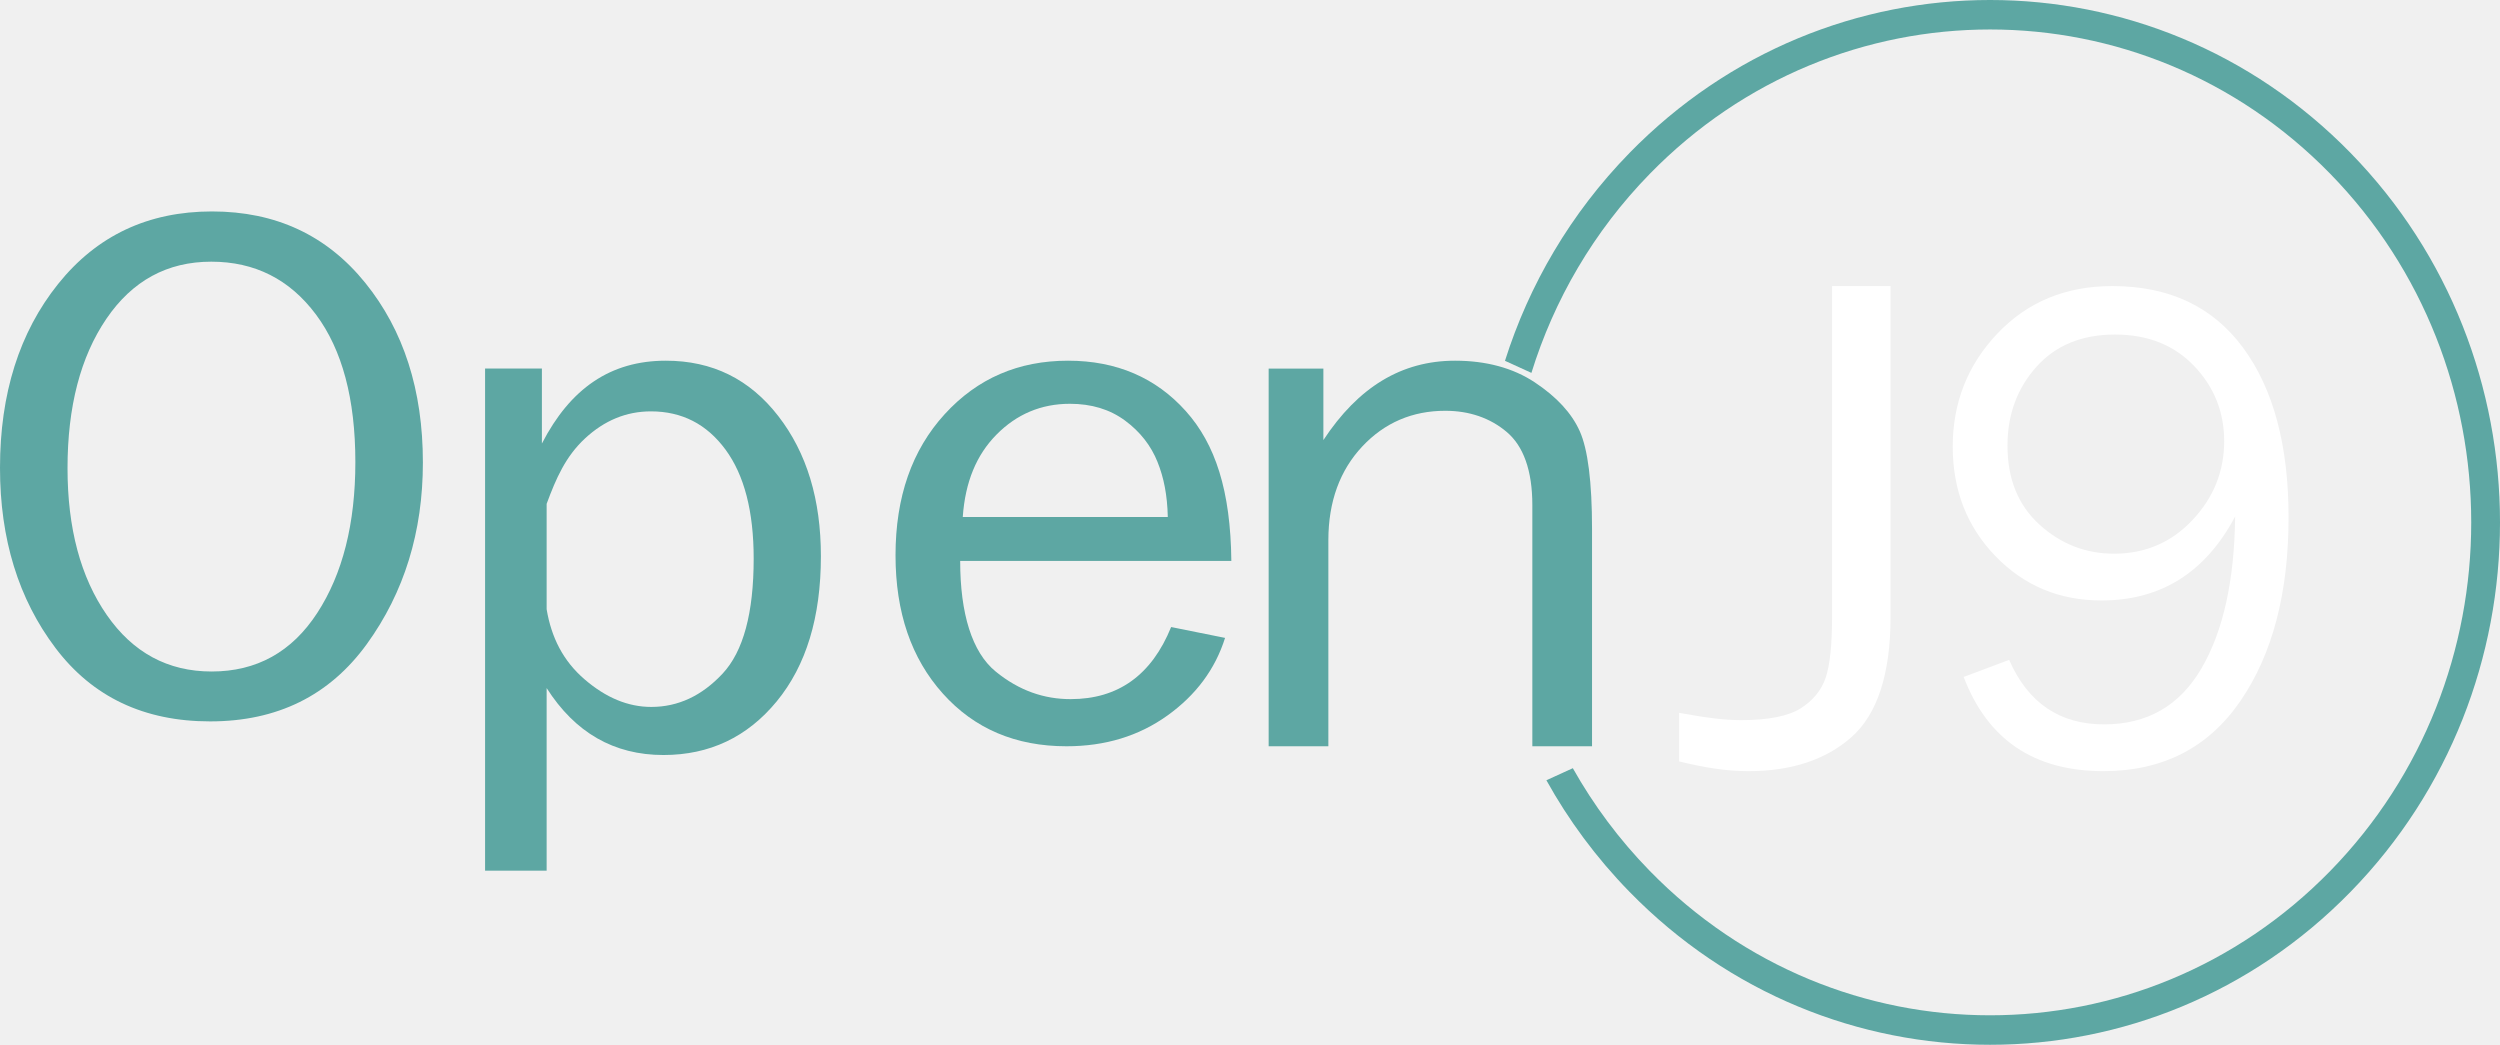
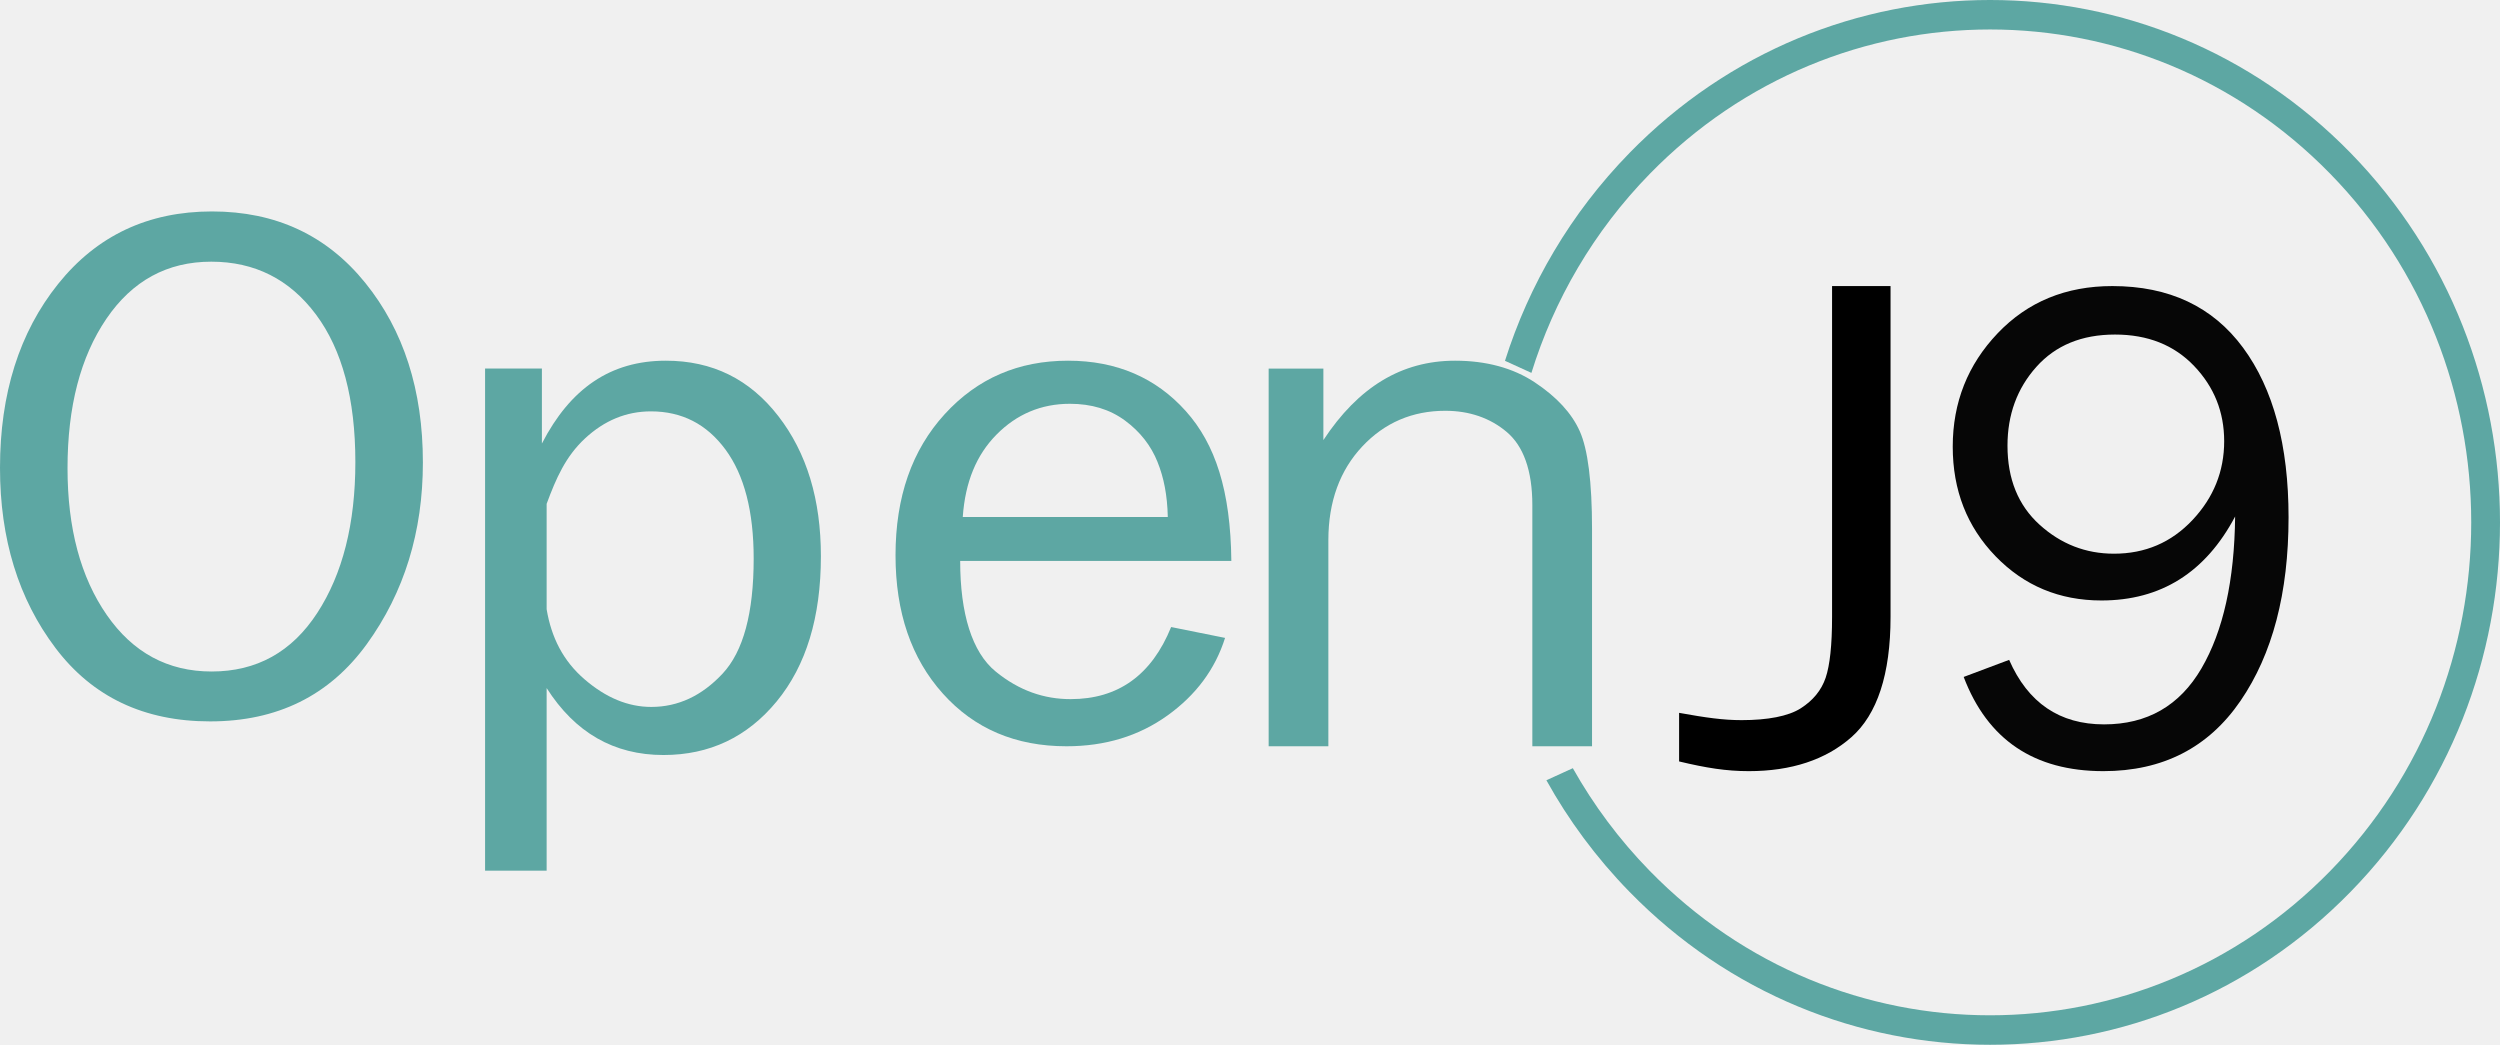
<svg xmlns="http://www.w3.org/2000/svg" width="201px" height="84px" viewBox="0 0 201 84" version="1.1">
  <g id="Page-1" stroke="none" stroke-width="1" fill="none" fill-rule="evenodd">
-     <g id="Group-13">
-       <g id="Logo" />
-       <path d="M25.507,49.282 C23.464,52.421 20.634,53.989 17.015,53.989 C13.497,53.989 10.687,52.473 8.583,49.441 C6.481,46.408 5.429,42.477 5.429,37.645 C5.429,32.697 6.47,28.692 8.553,25.631 C10.636,22.57 13.446,21.039 16.984,21.039 C20.483,21.039 23.288,22.455 25.401,25.284 C27.514,28.115 28.571,32.072 28.571,37.153 C28.571,42.101 27.549,46.144 25.507,49.282 M17.045,17 C11.909,17 7.784,18.945 4.67,22.833 C1.557,26.721 0,31.648 0,37.616 C0,43.333 1.486,48.16 4.459,52.095 C7.431,56.032 11.576,58 16.894,58 C22.292,58 26.493,55.925 29.497,51.778 C32.498,47.63 34,42.764 34,37.183 C34,31.37 32.453,26.552 29.359,22.731 C26.266,18.911 22.161,17 17.045,17" id="Shape" fill="#5DA7A3" fill-rule="nonzero" />
-       <path d="M58.096,54.16 C56.432,55.944 54.519,56.837 52.362,56.837 C50.498,56.837 48.711,56.096 46.994,54.614 C45.276,53.133 44.331,51.256 43.95,48.986 L43.95,40.509 C44.712,38.447 45.481,36.692 47.041,35.245 C48.602,33.798 50.364,33.074 52.333,33.074 C54.825,33.074 56.826,34.1 58.334,36.152 C59.842,38.204 60.596,41.124 60.596,44.911 C60.596,49.293 59.762,52.377 58.096,54.16 M53.53,29 C49.095,29 45.854,31.221 43.569,35.661 L43.569,29.632 L39,29.632 L39,70 L43.95,70 L43.95,55.32 C46.235,58.908 49.361,60.703 53.34,60.703 C57.049,60.703 60.083,59.264 62.451,56.387 C64.817,53.508 66,49.619 66,44.718 C66,40.173 64.873,36.417 62.573,33.45 C60.272,30.483 57.274,29 53.53,29" id="Shape" fill="#5DA7A3" fill-rule="nonzero" />
-       <path d="M77.406,41.567 C77.603,38.743 78.51,36.568 80.124,34.937 C81.737,33.305 83.702,32.465 86.02,32.465 C87.742,32.465 89.217,32.904 90.445,33.808 C91.673,34.71 92.545,35.845 93.059,37.127 C93.575,38.408 93.851,39.802 93.891,41.567 L77.406,41.567 Z M95.332,33.045 C92.945,30.384 89.792,29 85.871,29 C81.891,29 78.584,30.416 75.951,33.302 C73.317,36.188 72,39.96 72,44.645 C72,49.232 73.266,52.932 75.802,55.76 C78.336,58.59 81.653,60 85.753,60 C88.862,60 91.564,59.175 93.861,57.528 C96.158,55.881 97.703,53.801 98.495,51.287 L94.159,50.414 C92.594,54.277 89.901,56.21 86.079,56.21 C83.96,56.21 81.95,55.542 80.05,53.989 C78.149,52.435 77.198,49.333 77.198,45.097 L99,45.097 C98.941,39.449 97.718,35.705 95.332,33.045 L95.332,33.045 Z" id="Shape" fill="#5DA7A3" fill-rule="nonzero" />
-       <path d="M123.402,30.745 C121.653,29.582 119.476,29 116.989,29 C112.676,29 109.2,31.128 106.4,35.383 L106.4,29.634 L102,29.634 L102,60 L106.8,60 L106.8,43.437 C106.8,40.316 107.738,37.8 109.532,35.89 C111.324,33.981 113.562,33.027 116.202,33.027 C118.117,33.027 119.795,33.594 121.137,34.727 C122.48,35.86 123.2,37.819 123.2,40.604 L123.2,60 L128,60 L128,42.542 C128,38.744 127.662,36.12 127.012,34.668 C126.363,33.215 125.152,31.908 123.402,30.745 Z" id="Shape" fill="#5DA7A3" fill-rule="nonzero" />
-       <path d="M147.298,49.606 C147.298,51.858 147.123,53.487 146.782,54.493 C146.44,55.498 145.77,56.317 144.775,56.951 C143.78,57.584 142.126,57.899 140.027,57.899 C138.55,57.899 137.17,57.704 135,57.313 L135,61.219 C137.17,61.739 138.781,62 140.606,62 C144.014,62 146.795,61.088 148.859,59.264 C150.922,57.44 152,54.22 152,49.603 L152,23 L147.298,23 L147.298,49.606 Z" id="Shape" fill="#FFFFFF" fill-rule="nonzero" />
-       <path d="M176.276,41.81 C174.577,43.615 172.474,44.517 169.966,44.517 C167.689,44.517 165.693,43.739 163.977,42.182 C162.26,40.624 161.402,38.507 161.402,35.831 C161.402,33.34 162.176,31.226 163.724,29.496 C165.27,27.764 167.378,26.898 170.046,26.898 C172.678,26.898 174.8,27.74 176.409,29.427 C178.019,31.113 178.824,33.129 178.824,35.474 C178.824,37.893 177.974,40.005 176.276,41.81 M180.344,27.958 C177.908,24.654 174.404,23 169.832,23 C166.098,23 163.025,24.264 160.615,26.792 C158.204,29.32 157,32.36 157,35.914 C157,39.413 158.146,42.348 160.441,44.72 C162.736,47.091 165.573,48.278 168.951,48.278 C173.736,48.278 177.321,46.027 179.704,41.526 C179.651,46.667 178.748,50.739 176.997,53.739 C175.244,56.741 172.634,58.24 169.165,58.24 C165.591,58.24 163.047,56.511 161.535,53.053 L157.88,54.426 C159.8,59.475 163.544,62 169.113,62 C173.878,62 177.552,60.119 180.131,56.357 C182.71,52.594 184,47.673 184,41.594 C184,35.808 182.781,31.263 180.344,27.958" id="Shape" fill="#FFFFFF" fill-rule="nonzero" />
-       <path d="M124.33,62.732 C126.11,65.941 128.336,68.962 131.008,71.698 C147.019,88.101 172.979,88.101 188.991,71.698 C205.003,55.296 205.003,28.704 188.991,12.302 C172.979,-4.101 147.019,-4.101 131.008,12.302 C126.27,17.155 122.934,22.9 121,29.01 L123.126,29.98 C124.94,24.127 128.112,18.619 132.644,13.977 C147.752,-1.499 172.247,-1.499 187.355,13.977 C202.464,29.454 202.464,54.546 187.355,70.023 C172.247,85.499 147.752,85.499 132.644,70.023 C130.179,67.498 128.116,64.716 126.455,61.763 L124.33,62.732 Z" id="Shape" fill="#5DA7A3" fill-rule="nonzero" />
+     <g id="Group" fill-rule="nonzero">
+       <path d="M25.507,49.282 C23.464,52.421 20.634,53.989 17.015,53.989 C13.497,53.989 10.687,52.473 8.583,49.441 C6.481,46.408 5.429,42.477 5.429,37.645 C5.429,32.697 6.47,28.692 8.553,25.631 C10.636,22.57 13.446,21.039 16.984,21.039 C20.483,21.039 23.288,22.455 25.401,25.284 C27.514,28.115 28.571,32.072 28.571,37.153 C28.571,42.101 27.549,46.144 25.507,49.282 M17.045,17 C11.909,17 7.784,18.945 4.67,22.833 C1.557,26.721 0,31.648 0,37.616 C0,43.333 1.486,48.16 4.459,52.095 C7.431,56.032 11.576,58 16.894,58 C22.292,58 26.493,55.925 29.497,51.778 C32.498,47.63 34,42.764 34,37.183 C34,31.37 32.453,26.552 29.359,22.731 C26.266,18.911 22.161,17 17.045,17" id="Shape" fill="#5DA7A3" />
+       <path d="M58.096,54.16 C56.432,55.944 54.519,56.837 52.362,56.837 C50.498,56.837 48.711,56.096 46.994,54.614 C45.276,53.133 44.331,51.256 43.95,48.986 L43.95,40.509 C44.712,38.447 45.481,36.692 47.041,35.245 C48.602,33.798 50.364,33.074 52.333,33.074 C54.825,33.074 56.826,34.1 58.334,36.152 C59.842,38.204 60.596,41.124 60.596,44.911 C60.596,49.293 59.762,52.377 58.096,54.16 M53.53,29 C49.095,29 45.854,31.221 43.569,35.661 L43.569,29.632 L39,29.632 L39,70 L43.95,70 L43.95,55.32 C46.235,58.908 49.361,60.703 53.34,60.703 C57.049,60.703 60.083,59.264 62.451,56.387 C64.817,53.508 66,49.619 66,44.718 C66,40.173 64.873,36.417 62.573,33.45 C60.272,30.483 57.274,29 53.53,29" id="Shape" fill="#5DA7A3" />
+       <path d="M77.406,41.567 C77.603,38.743 78.51,36.568 80.124,34.937 C81.737,33.305 83.702,32.465 86.02,32.465 C87.742,32.465 89.217,32.904 90.445,33.808 C91.673,34.71 92.545,35.845 93.059,37.127 C93.575,38.408 93.851,39.802 93.891,41.567 L77.406,41.567 Z M95.332,33.045 C92.945,30.384 89.792,29 85.871,29 C81.891,29 78.584,30.416 75.951,33.302 C73.317,36.188 72,39.96 72,44.645 C72,49.232 73.266,52.932 75.802,55.76 C78.336,58.59 81.653,60 85.753,60 C88.862,60 91.564,59.175 93.861,57.528 C96.158,55.881 97.703,53.801 98.495,51.287 L94.159,50.414 C92.594,54.277 89.901,56.21 86.079,56.21 C83.96,56.21 81.95,55.542 80.05,53.989 C78.149,52.435 77.198,49.333 77.198,45.097 L99,45.097 C98.941,39.449 97.718,35.705 95.332,33.045 L95.332,33.045 Z" id="Shape" fill="#5DA7A3" />
+       <path d="M123.402,30.745 C121.653,29.582 119.476,29 116.989,29 C112.676,29 109.2,31.128 106.4,35.383 L106.4,29.634 L102,29.634 L102,60 L106.8,60 L106.8,43.437 C106.8,40.316 107.738,37.8 109.532,35.89 C111.324,33.981 113.562,33.027 116.202,33.027 C118.117,33.027 119.795,33.594 121.137,34.727 C122.48,35.86 123.2,37.819 123.2,40.604 L123.2,60 L128,60 L128,42.542 C128,38.744 127.662,36.12 127.012,34.668 C126.363,33.215 125.152,31.908 123.402,30.745 Z" id="Shape" fill="#5DA7A3" />
+       <path d="M147.298,49.606 C147.298,51.858 147.123,53.487 146.782,54.493 C146.44,55.498 145.77,56.317 144.775,56.951 C143.78,57.584 142.126,57.899 140.027,57.899 C138.55,57.899 137.17,57.704 135,57.313 L135,61.219 C137.17,61.739 138.781,62 140.606,62 C144.014,62 146.795,61.088 148.859,59.264 C150.922,57.44 152,54.22 152,49.603 L152,23 L147.298,23 L147.298,49.606 Z" id="Shape" fill="#000000" />
+       <path d="M176.276,41.81 C174.577,43.615 172.474,44.517 169.966,44.517 C167.689,44.517 165.693,43.739 163.977,42.182 C162.26,40.624 161.402,38.507 161.402,35.831 C161.402,33.34 162.176,31.226 163.724,29.496 C165.27,27.764 167.378,26.898 170.046,26.898 C172.678,26.898 174.8,27.74 176.409,29.427 C178.019,31.113 178.824,33.129 178.824,35.474 C178.824,37.893 177.974,40.005 176.276,41.81 M180.344,27.958 C177.908,24.654 174.404,23 169.832,23 C166.098,23 163.025,24.264 160.615,26.792 C158.204,29.32 157,32.36 157,35.914 C157,39.413 158.146,42.348 160.441,44.72 C162.736,47.091 165.573,48.278 168.951,48.278 C173.736,48.278 177.321,46.027 179.704,41.526 C179.651,46.667 178.748,50.739 176.997,53.739 C175.244,56.741 172.634,58.24 169.165,58.24 C165.591,58.24 163.047,56.511 161.535,53.053 L157.88,54.426 C159.8,59.475 163.544,62 169.113,62 C173.878,62 177.552,60.119 180.131,56.357 C182.71,52.594 184,47.673 184,41.594 C184,35.808 182.781,31.263 180.344,27.958" id="Shape" fill="#060606" />
+       <path d="M124.33,62.732 C126.11,65.941 128.336,68.962 131.008,71.698 C147.019,88.101 172.979,88.101 188.991,71.698 C205.003,55.296 205.003,28.704 188.991,12.302 C172.979,-4.101 147.019,-4.101 131.008,12.302 C126.27,17.155 122.934,22.9 121,29.01 L123.126,29.98 C124.94,24.127 128.112,18.619 132.644,13.977 C147.752,-1.499 172.247,-1.499 187.355,13.977 C202.464,29.454 202.464,54.546 187.355,70.023 C172.247,85.499 147.752,85.499 132.644,70.023 C130.179,67.498 128.116,64.716 126.455,61.763 L124.33,62.732 Z" id="Shape" fill="#5DA7A3" />
    </g>
  </g>
</svg>
